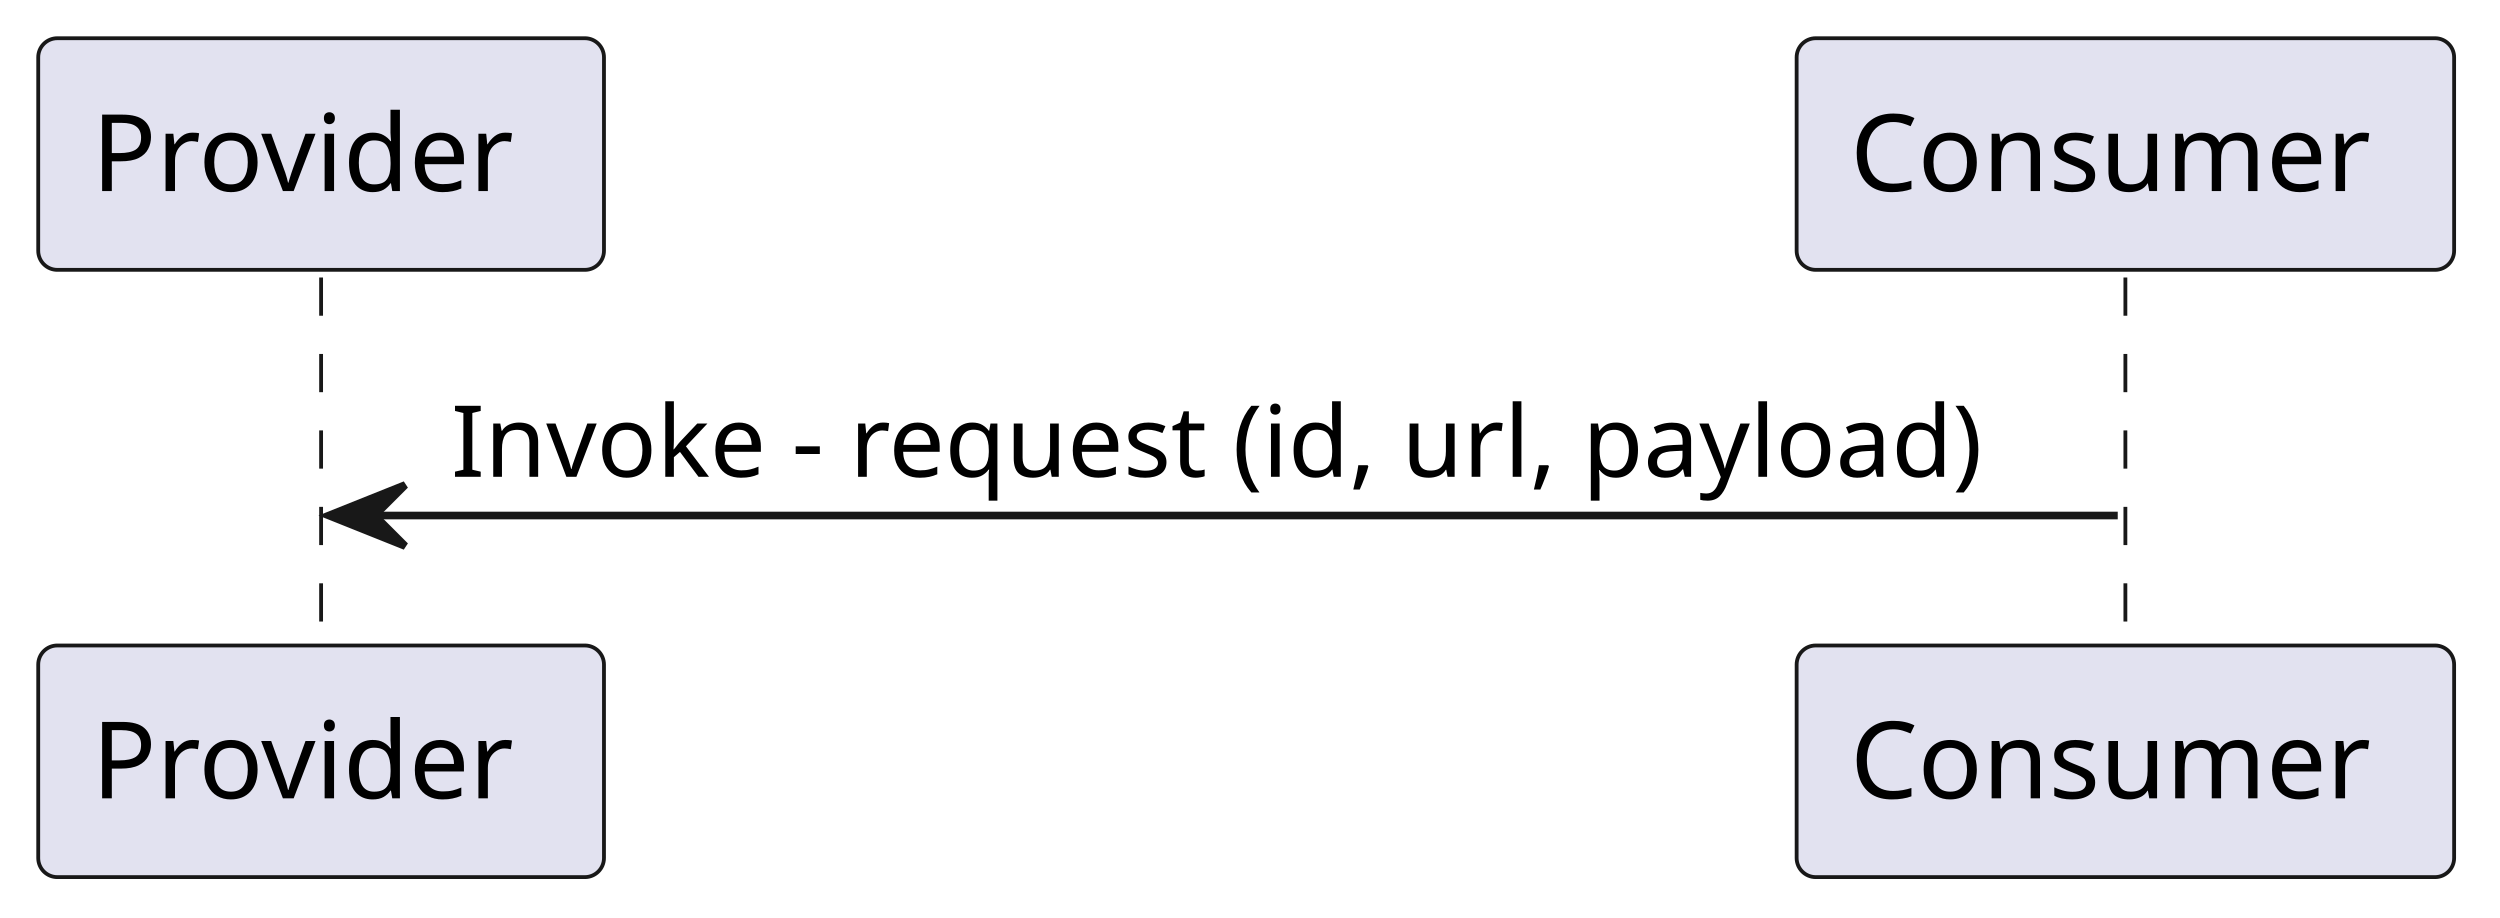
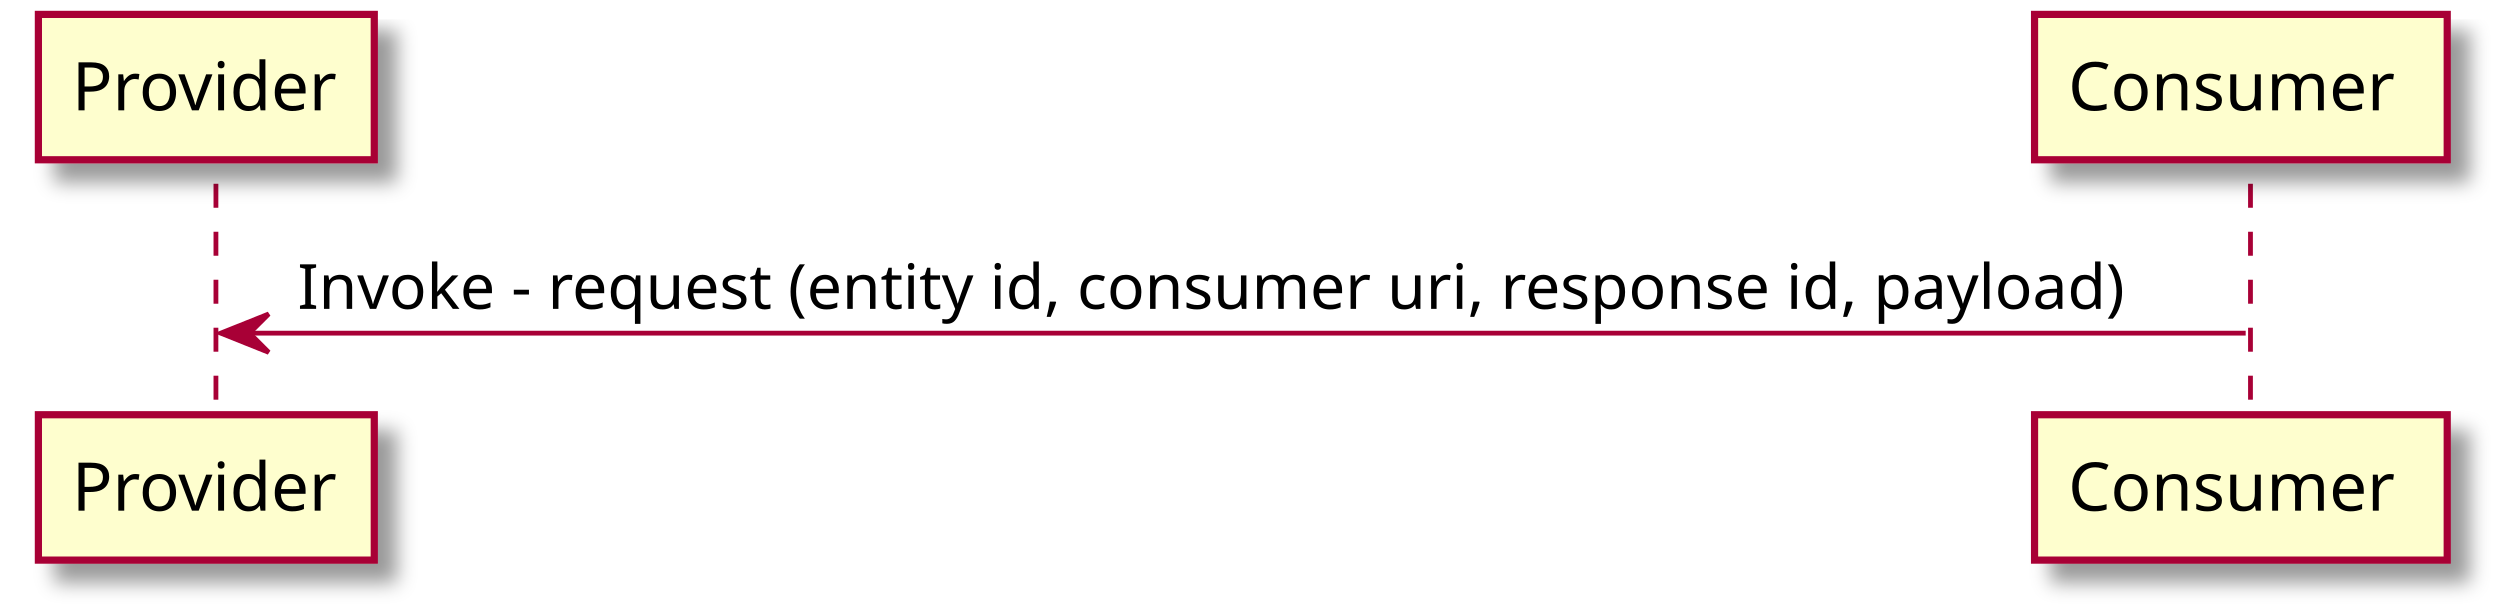
- <svg xmlns="http://www.w3.org/2000/svg" contentStyleType="text/css" height="120px" preserveAspectRatio="none" style="width:327px;height:120px;background:#FFFFFF;" version="1.1" viewBox="0 0 327 120" width="327px" zoomAndPan="magnify">
-   <defs />
+ <svg xmlns="http://www.w3.org/2000/svg" contentScriptType="application/ecmascript" contentStyleType="text/css" height="127px" preserveAspectRatio="none" style="width:521px;height:127px;" version="1.1" viewBox="0 0 521 127" width="521px" zoomAndPan="magnify">
+   <defs>
+     <filter height="300%" id="f73z1mc1b4rv8" width="300%" x="-1" y="-1">
+       <feGaussianBlur result="blurOut" stdDeviation="2.0" />
+       <feColorMatrix in="blurOut" result="blurOut2" type="matrix" values="0 0 0 0 0 0 0 0 0 0 0 0 0 0 0 0 0 0 .4 0" />
+       <feOffset dx="4.0" dy="4.0" in="blurOut2" result="blurOut3" />
+       <feBlend in="SourceGraphic" in2="blurOut3" mode="normal" />
+     </filter>
+   </defs>
  <g>
-     <line style="stroke:#181818;stroke-width:0.5;stroke-dasharray:5.0,5.0;" x1="42" x2="42" y1="36.297" y2="85.43" />
-     <line style="stroke:#181818;stroke-width:0.5;stroke-dasharray:5.0,5.0;" x1="278" x2="278" y1="36.297" y2="85.43" />
-     <rect fill="#E2E2F0" height="30.297" rx="2.5" ry="2.5" style="stroke:#181818;stroke-width:0.5;" width="74" x="5" y="5" />
-     <text fill="#000000" font-family="sans-serif" font-size="14" lengthAdjust="spacing" textLength="60" x="12" y="24.995">Provider</text>
-     <rect fill="#E2E2F0" height="30.297" rx="2.5" ry="2.5" style="stroke:#181818;stroke-width:0.5;" width="74" x="5" y="84.43" />
-     <text fill="#000000" font-family="sans-serif" font-size="14" lengthAdjust="spacing" textLength="60" x="12" y="104.425">Provider</text>
-     <rect fill="#E2E2F0" height="30.297" rx="2.5" ry="2.5" style="stroke:#181818;stroke-width:0.5;" width="86" x="235" y="5" />
-     <text fill="#000000" font-family="sans-serif" font-size="14" lengthAdjust="spacing" textLength="72" x="242" y="24.995">Consumer</text>
-     <rect fill="#E2E2F0" height="30.297" rx="2.5" ry="2.5" style="stroke:#181818;stroke-width:0.5;" width="86" x="235" y="84.43" />
-     <text fill="#000000" font-family="sans-serif" font-size="14" lengthAdjust="spacing" textLength="72" x="242" y="104.425">Consumer</text>
-     <polygon fill="#181818" points="53,63.43,43,67.43,53,71.43,49,67.43" style="stroke:#181818;stroke-width:1.0;" />
-     <line style="stroke:#181818;stroke-width:1.0;" x1="47" x2="277" y1="67.43" y2="67.43" />
-     <text fill="#000000" font-family="sans-serif" font-size="13" lengthAdjust="spacing" textLength="212" x="59" y="62.364">Invoke - request (id, url, payload)</text>
+     <line style="stroke: #A80036; stroke-width: 1.0; stroke-dasharray: 5.0,5.0;" x1="45" x2="45" y1="38.297" y2="87.43" />
+     <line style="stroke: #A80036; stroke-width: 1.0; stroke-dasharray: 5.0,5.0;" x1="469" x2="469" y1="38.297" y2="87.43" />
+     <rect fill="#FEFECE" filter="url(#f73z1mc1b4rv8)" height="30.297" style="stroke: #A80036; stroke-width: 1.5;" width="70" x="8" y="3" />
+     <text fill="#000000" font-family="sans-serif" font-size="14" lengthAdjust="spacingAndGlyphs" textLength="56" x="15" y="22.995">Provider</text>
+     <rect fill="#FEFECE" filter="url(#f73z1mc1b4rv8)" height="30.297" style="stroke: #A80036; stroke-width: 1.5;" width="70" x="8" y="86.43" />
+     <text fill="#000000" font-family="sans-serif" font-size="14" lengthAdjust="spacingAndGlyphs" textLength="56" x="15" y="106.425">Provider</text>
+     <rect fill="#FEFECE" filter="url(#f73z1mc1b4rv8)" height="30.297" style="stroke: #A80036; stroke-width: 1.5;" width="86" x="424" y="3" />
+     <text fill="#000000" font-family="sans-serif" font-size="14" lengthAdjust="spacingAndGlyphs" textLength="72" x="431" y="22.995">Consumer</text>
+     <rect fill="#FEFECE" filter="url(#f73z1mc1b4rv8)" height="30.297" style="stroke: #A80036; stroke-width: 1.5;" width="86" x="424" y="86.43" />
+     <text fill="#000000" font-family="sans-serif" font-size="14" lengthAdjust="spacingAndGlyphs" textLength="72" x="431" y="106.425">Consumer</text>
+     <polygon fill="#A80036" points="56,65.43,46,69.43,56,73.43,52,69.43" style="stroke: #A80036; stroke-width: 1.0;" />
+     <line style="stroke: #A80036; stroke-width: 1.0;" x1="50" x2="468" y1="69.43" y2="69.43" />
+     <text fill="#000000" font-family="sans-serif" font-size="13" lengthAdjust="spacingAndGlyphs" textLength="400" x="62" y="64.364">Invoke - request (entity id, consumer uri, response id, payload)</text>
  </g>
</svg>
